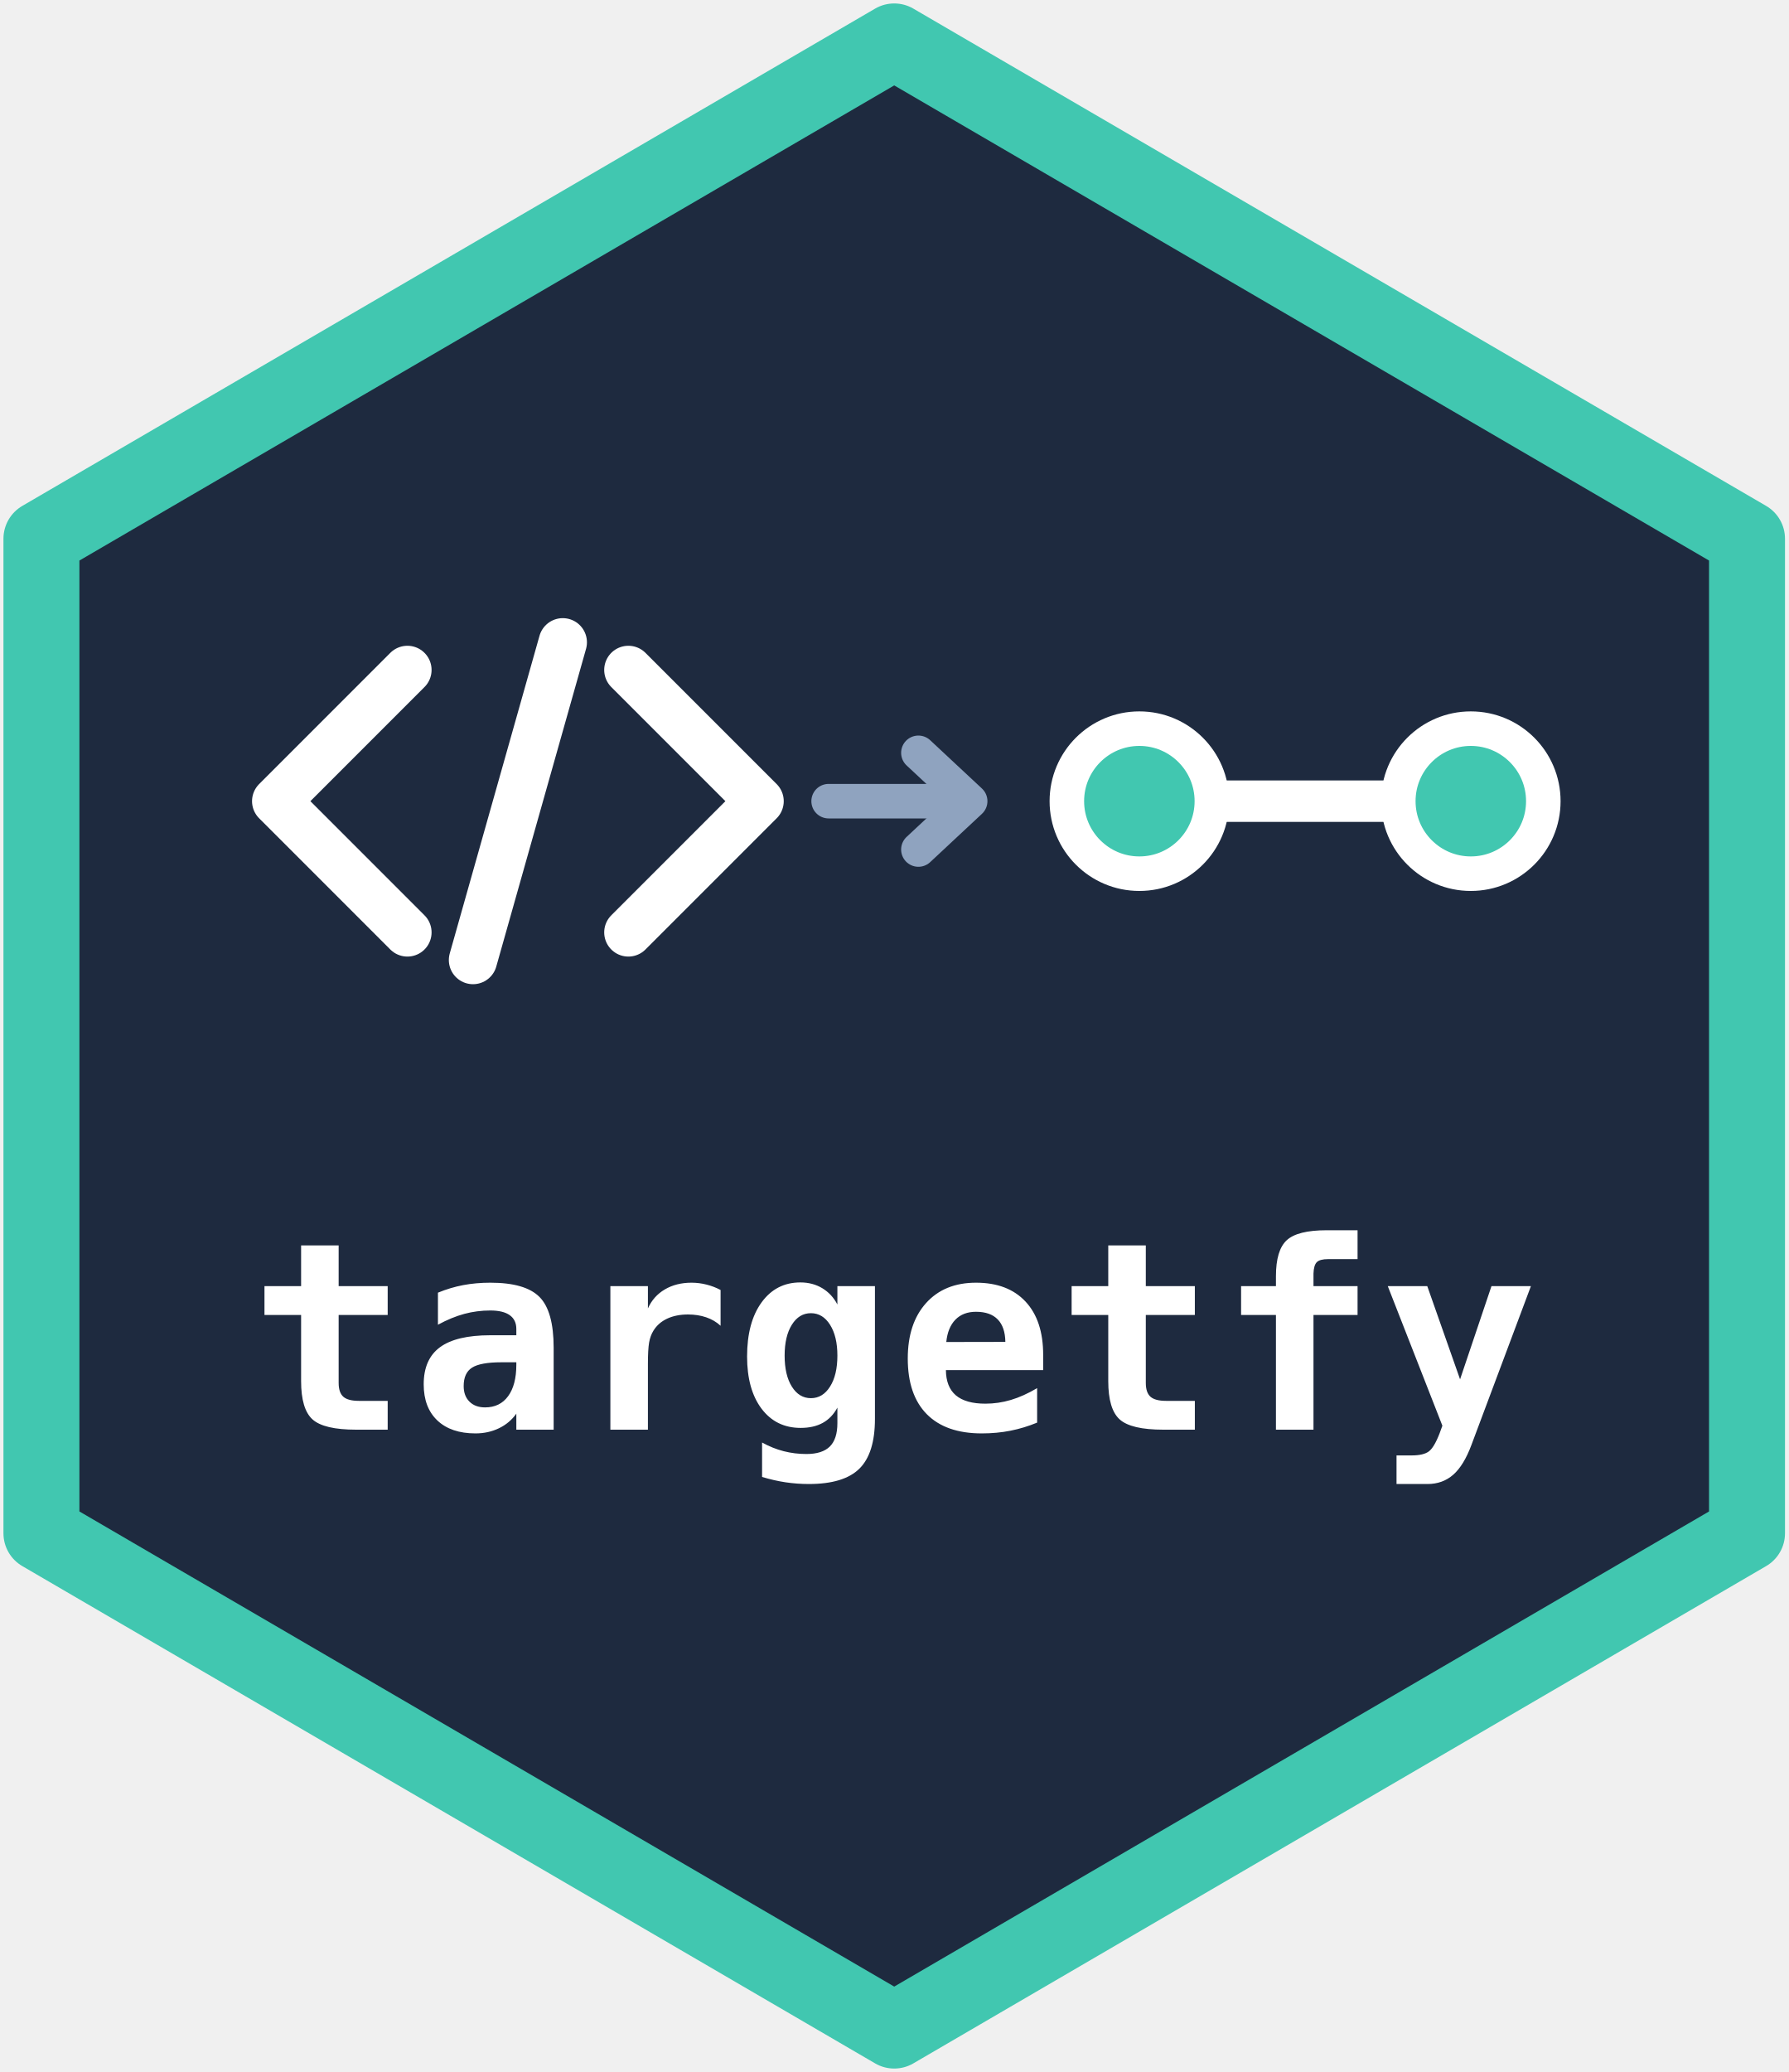
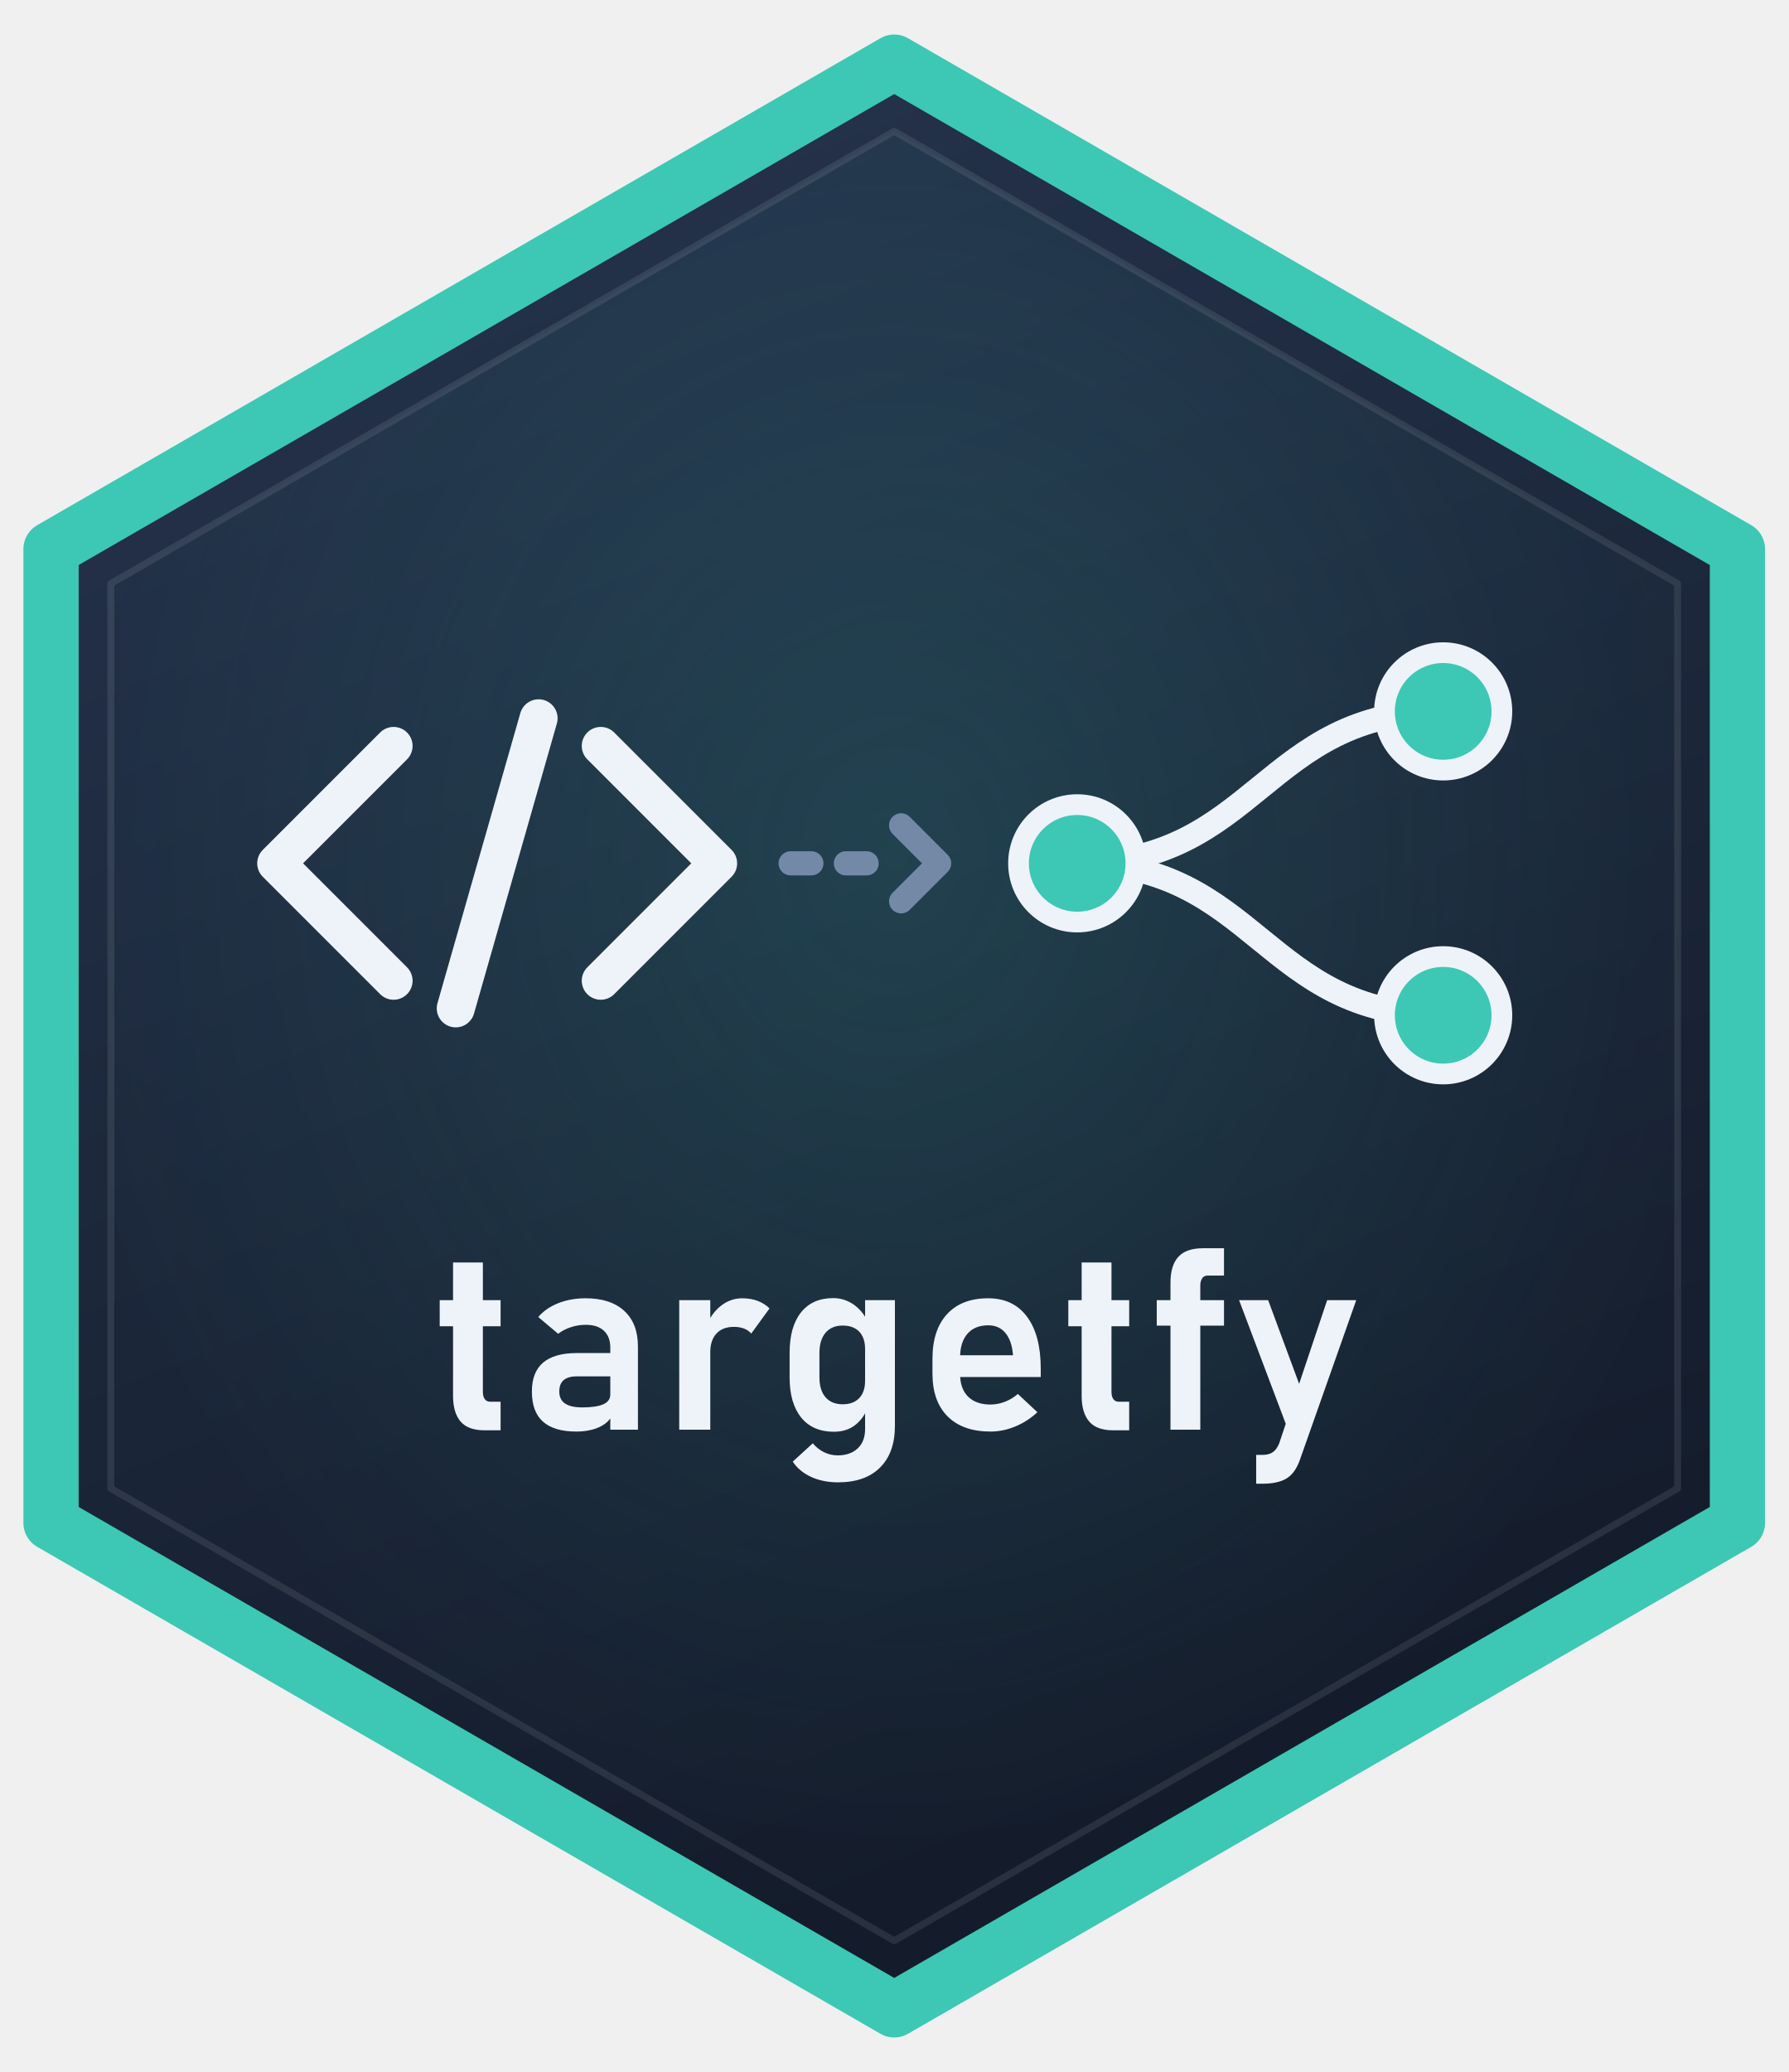
<svg xmlns="http://www.w3.org/2000/svg" width="518" height="600" viewBox="0 0 518 600">
-   <polygon points="259,12 506,156 506,444 259,588 12,444 12,156" fill="#1E2A3F" stroke="#41C7B0" stroke-width="22" stroke-linejoin="round" />
-   <g transform="translate(0,16)">
-     <g fill="none" stroke="#FFFFFF" stroke-width="14" stroke-linecap="round" stroke-linejoin="round">
-       <polyline points="118,178 80,216 118,254" />
-       <line x1="137" y1="262" x2="163" y2="170" />
-       <polyline points="182,178 220,216 182,254" />
-     </g>
-     <g fill="none" stroke="#8FA3BF" stroke-width="10" stroke-linecap="round" stroke-linejoin="round">
-       <line x1="240" y1="216" x2="280" y2="216" />
-       <polyline points="266,202 281,216 266,230" />
-     </g>
-     <line x1="340" y1="216" x2="414" y2="216" stroke="#FFFFFF" stroke-width="12" stroke-linecap="round" />
-     <circle cx="330" cy="216" r="21" fill="#41C7B0" stroke="#FFFFFF" stroke-width="10" />
-     <circle cx="426" cy="216" r="21" fill="#41C7B0" stroke="#FFFFFF" stroke-width="10" />
-     <text x="259" y="398" text-anchor="middle" font-family="Consolas, 'Cascadia Mono', 'DejaVu Sans Mono', monospace" font-size="76" font-weight="bold" fill="#FFFFFF" letter-spacing="1">targetfy</text>
+   <defs>
+     <linearGradient id="bg" x1="0" y1="0" x2="0.35" y2="1">
+       <stop offset="0" stop-color="#26354F" />
+       <stop offset="1" stop-color="#141C2B" />
+     </linearGradient>
+     <radialGradient id="glow" cx="0.5" cy="0.4" r="0.55">
+       <stop offset="0" stop-color="#3CC8B4" stop-opacity="0.16" />
+       <stop offset="1" stop-color="#3CC8B4" stop-opacity="0" />
+     </radialGradient>
+   </defs>
+   <polygon points="259.00,18.00 503.22,159.00 503.22,441.00 259.00,582.00 14.78,441.00 14.78,159.00" fill="url(#bg)" stroke="#3CC8B4" stroke-width="16" stroke-linejoin="round" />
+   <polygon points="259.00,38.00 485.90,169.00 485.90,431.00 259.00,562.00 32.10,431.00 32.10,169.00" fill="url(#glow)" />
+   <polygon points="259.00,38.00 485.90,169.00 485.90,431.00 259.00,562.00 32.10,431.00 32.10,169.00" fill="none" stroke="#FFFFFF" stroke-opacity="0.09" stroke-width="2" stroke-linejoin="round" />
+   <g fill="none" stroke="#EEF3F9" stroke-width="11" stroke-linecap="round" stroke-linejoin="round">
+     <polyline points="114,216 80,250 114,284" />
+     <line x1="132" y1="292" x2="156" y2="208" />
+     <polyline points="174,216 208,250 174,284" />
  </g>
+   <g fill="none" stroke="#7489A8" stroke-width="7" stroke-linecap="round" stroke-linejoin="round">
+     <line x1="229" y1="250" x2="235" y2="250" />
+     <line x1="245" y1="250" x2="251" y2="250" />
+     <polyline points="261,239 272,250 261,261" />
+   </g>
+   <g fill="none" stroke="#EEF3F9" stroke-width="7" stroke-linecap="round">
+     <path d="M312,250 C364,250 366,206 418,206" />
+     <path d="M312,250 C364,250 366,294 418,294" />
+   </g>
+   <g fill="#3CC8B4" stroke="#EEF3F9" stroke-width="6">
+     <circle cx="312" cy="250" r="17" />
+     <circle cx="418" cy="206" r="17" />
+     <circle cx="418" cy="294" r="17" />
+   </g>
+   <path d="M140.363 414.181Q135.548 414.181 133.385 411.615Q131.221 409.05 131.221 404.244V365.582H139.857V403.052Q139.857 404.389 140.399 405.147Q140.941 405.906 141.989 405.906H144.988V414.181ZM127.355 384.046V376.494H144.988V384.046Z M176.765 414.0V390.225Q176.765 387.081 174.914 385.356Q173.062 383.63 169.665 383.63Q167.51 383.63 165.408 384.299Q163.306 384.967 161.662 386.232L155.899 381.372Q158.088 378.807 161.669 377.379Q165.25 375.952 169.629 375.952Q176.847 375.952 180.808 379.602Q184.769 383.251 184.769 389.899V414.0ZM166.955 414.542Q160.506 414.542 157.281 411.688Q154.056 408.833 154.056 402.943Q154.056 397.343 157.308 394.579Q160.56 391.814 167.064 391.814H177.091L177.596 398.553H167.1Q164.559 398.553 163.273 399.636Q161.987 400.718 161.987 402.943Q161.987 405.291 163.654 406.421Q165.32 407.55 168.654 407.55Q172.709 407.55 174.737 406.647Q176.765 405.744 176.765 403.829L177.524 409.194Q176.928 411.019 175.356 412.202Q173.784 413.386 171.616 413.964Q169.448 414.542 166.955 414.542Z M196.727 414.0V376.494H205.724V414.0ZM217.594 386.16Q216.759 385.208 215.491 384.717Q214.223 384.227 212.553 384.227Q209.306 384.227 207.515 386.16Q205.724 388.093 205.724 391.525L204.966 383.034Q206.592 379.71 209.209 377.831Q211.827 375.952 214.974 375.952Q217.428 375.952 219.415 376.693Q221.402 377.434 222.887 378.879Z M242.723 429.248Q238.376 429.248 234.939 427.676Q231.502 426.104 229.607 423.25L235.424 417.938Q236.779 419.601 238.667 420.522Q240.555 421.443 242.614 421.443Q246.228 421.443 248.396 419.443Q250.564 417.443 250.564 413.783V376.494H259.199V412.88Q259.199 420.685 254.896 424.966Q250.592 429.248 242.723 429.248ZM241.494 414.596Q235.388 414.596 232.046 410.476Q228.703 406.355 228.703 398.86V391.724Q228.703 384.166 232.01 380.032Q235.316 375.898 241.314 375.898Q244.468 375.898 247.091 377.659Q249.715 379.421 251.323 382.637L250.564 390.622Q250.564 388.472 249.803 386.952Q249.042 385.432 247.599 384.64Q246.157 383.847 244.096 383.847Q240.877 383.847 239.108 385.934Q237.339 388.021 237.339 391.796V398.86Q237.339 402.589 239.108 404.618Q240.877 406.647 244.096 406.647Q246.157 406.647 247.599 405.842Q249.042 405.036 249.803 403.52Q250.564 402.004 250.564 399.872L251.07 408.11Q250.004 410.911 247.565 412.753Q245.126 414.596 241.494 414.596Z M286.876 414.542Q278.872 414.542 274.473 410.161Q270.074 405.78 270.074 397.74V393.513Q270.074 385.13 274.302 380.541Q278.529 375.952 286.225 375.952Q293.488 375.952 297.463 381.291Q301.437 386.629 301.437 396.295V398.752H275.964V392.447H293.416L293.362 392.013Q293 388.129 291.167 385.952Q289.333 383.775 286.225 383.775Q282.359 383.775 280.218 386.214Q278.077 388.653 278.077 393.115V397.885Q278.077 402.13 280.39 404.425Q282.702 406.719 286.876 406.719Q288.99 406.719 291.067 405.915Q293.145 405.111 294.807 403.648L300.462 408.941Q297.607 411.615 294.048 413.079Q290.489 414.542 286.876 414.542Z M322.429 414.181Q317.614 414.181 315.451 411.615Q313.287 409.05 313.287 404.244V365.582H321.923V403.052Q321.923 404.389 322.465 405.147Q323.007 405.906 324.055 405.906H327.054V414.181ZM309.421 384.046V376.494H327.054V384.046Z M339.013 414.0V371.399Q339.013 366.449 341.289 363.956Q343.565 361.463 348.371 361.463H354.513V369.376H349.78Q348.66 369.376 348.154 370.225Q347.648 371.074 347.648 372.23V414.0ZM335.038 383.865V376.494H354.513V383.865Z M384.394 376.494H392.813L376.481 422.78Q375.108 426.646 372.597 428.146Q370.085 429.646 365.677 429.646H363.834V421.299H365.677Q367.484 421.299 368.622 420.54Q369.76 419.781 370.501 417.957ZM374.204 417.071 358.884 376.494H367.303L379.371 409.086Z" fill="#EEF3F9" />
</svg>
